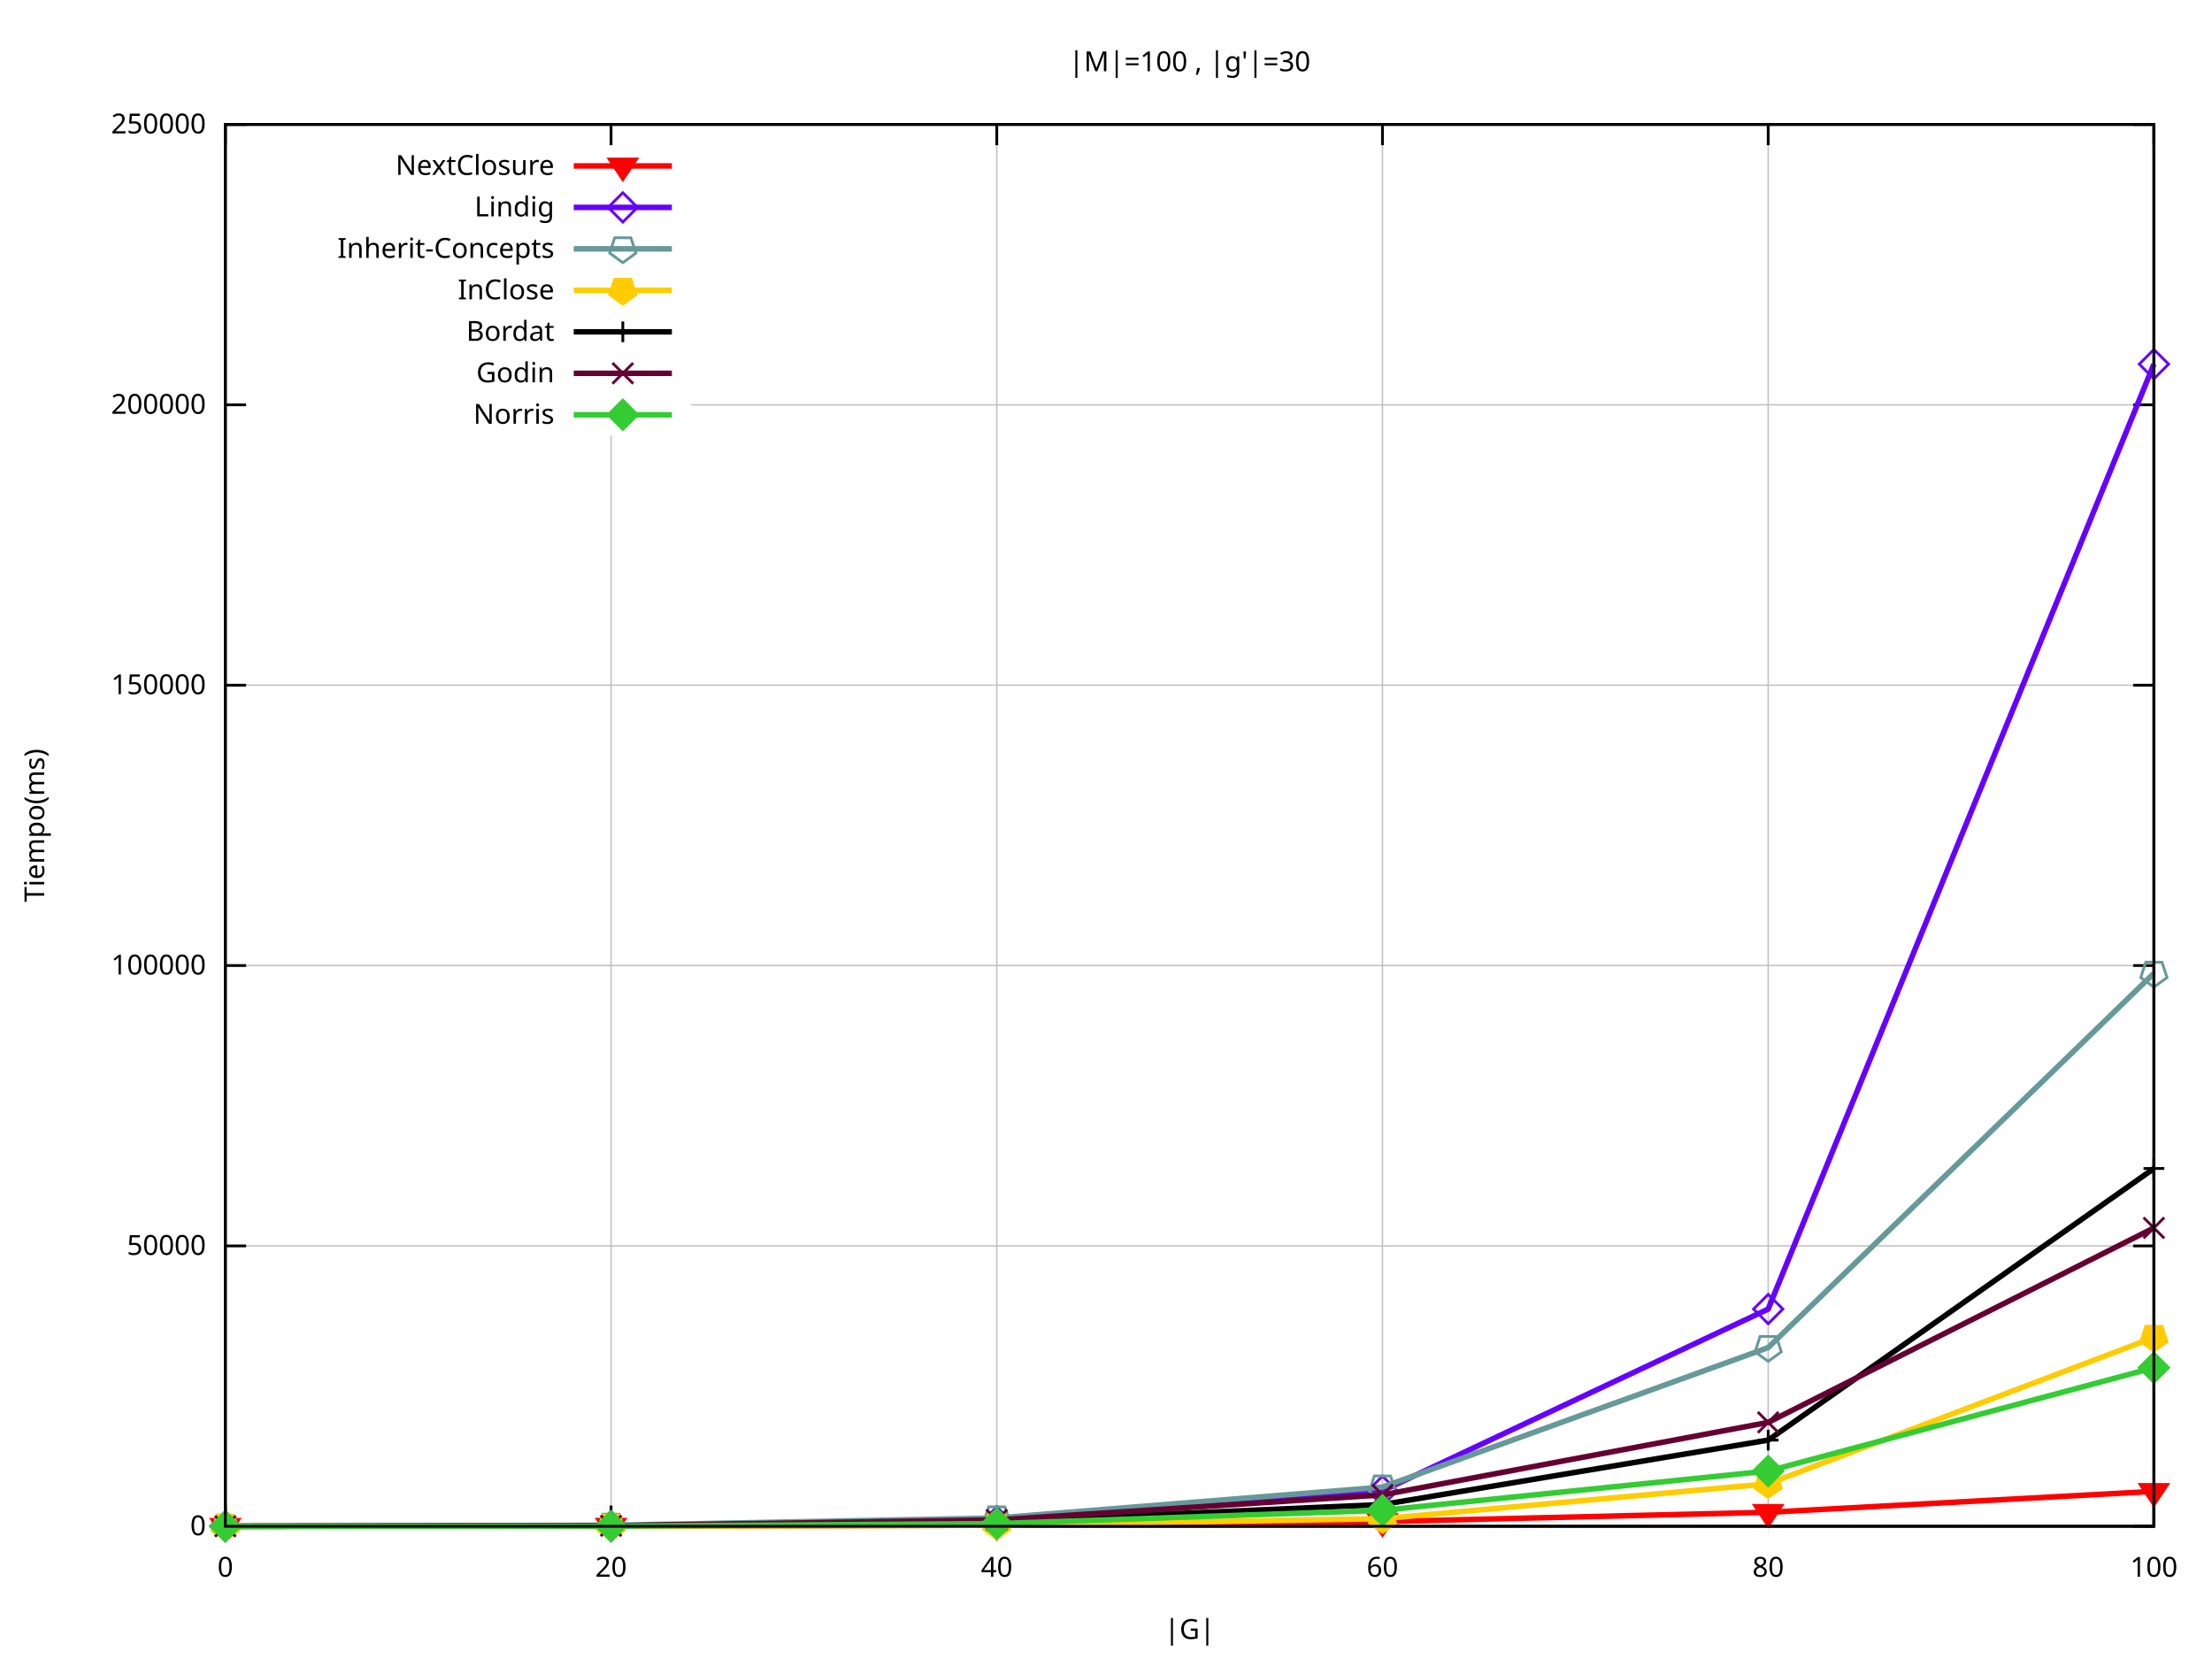
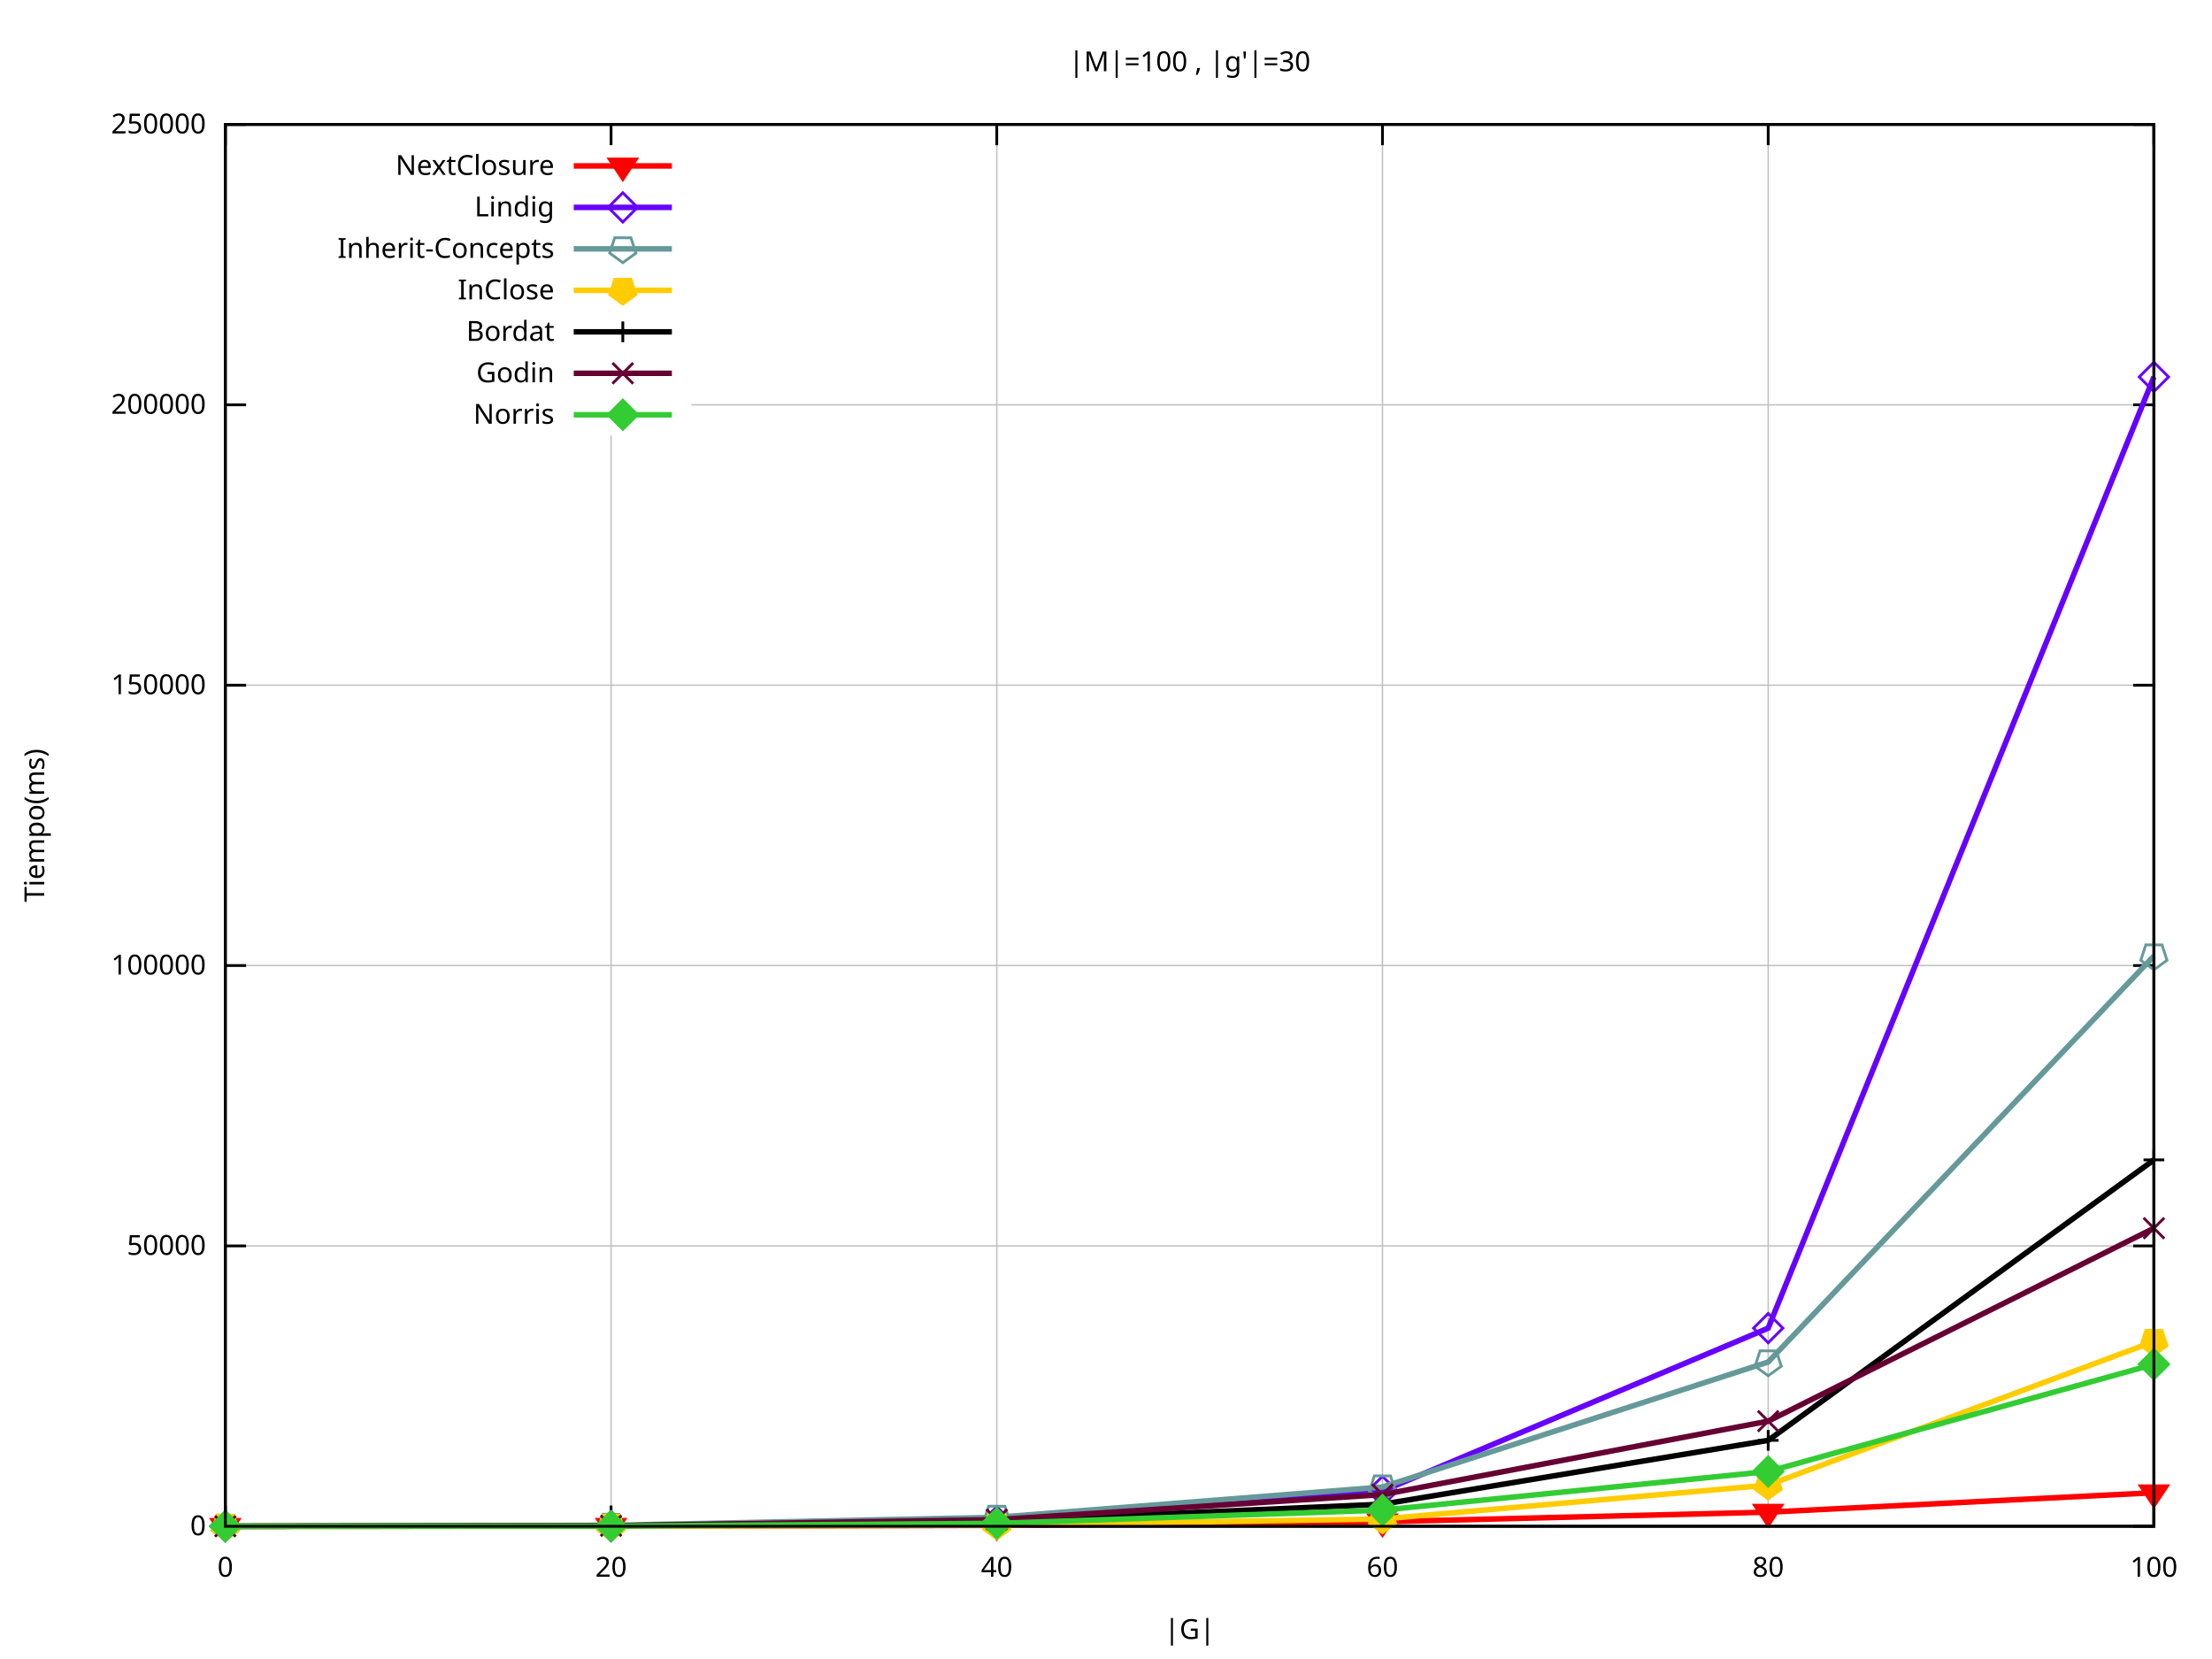
<svg xmlns="http://www.w3.org/2000/svg" xmlns:xlink="http://www.w3.org/1999/xlink" width="800" height="600" viewBox="0 0 800 600">
  <g id="gnuplot_canvas">
    <rect x="0" y="0" width="800" height="600" fill="#ffffff" />
    <defs>
      <circle id="gpDot" r="0.5" stroke-width="0.5" stroke="currentColor" />
      <path id="gpPt0" stroke-width="0.267" stroke="currentColor" d="M-1,0 h2 M0,-1 v2" />
      <path id="gpPt1" stroke-width="0.267" stroke="currentColor" d="M-1,-1 L1,1 M1,-1 L-1,1" />
      <path id="gpPt2" stroke-width="0.267" stroke="currentColor" d="M-1,0 L1,0 M0,-1 L0,1 M-1,-1 L1,1 M-1,1 L1,-1" />
      <rect id="gpPt3" stroke-width="0.267" stroke="currentColor" x="-1" y="-1" width="2" height="2" />
      <rect id="gpPt4" stroke-width="0.267" stroke="currentColor" fill="currentColor" x="-1" y="-1" width="2" height="2" />
      <circle id="gpPt5" stroke-width="0.267" stroke="currentColor" cx="0" cy="0" r="1" />
      <use xlink:href="#gpPt5" id="gpPt6" fill="currentColor" stroke="none" />
      <path id="gpPt7" stroke-width="0.267" stroke="currentColor" d="M0,-1.33 L-1.33,0.67 L1.33,0.67 z" />
      <use xlink:href="#gpPt7" id="gpPt8" fill="currentColor" stroke="none" />
      <use xlink:href="#gpPt7" id="gpPt9" stroke="currentColor" transform="rotate(180)" />
      <use xlink:href="#gpPt9" id="gpPt10" fill="currentColor" stroke="none" />
      <use xlink:href="#gpPt3" id="gpPt11" stroke="currentColor" transform="rotate(45)" />
      <use xlink:href="#gpPt11" id="gpPt12" fill="currentColor" stroke="none" />
      <path id="gpPt13" stroke-width="0.267" stroke="currentColor" d="M0,1.330 L1.265,0.411 L0.782,-1.067 L-0.782,-1.076 L-1.265,0.411 z" />
      <use xlink:href="#gpPt13" id="gpPt14" fill="currentColor" stroke="none" />
      <filter id="textbox" filterUnits="objectBoundingBox" x="0" y="0" height="1" width="1">
        <feFlood flood-color="#FFFFFF" flood-opacity="1" result="bgnd" />
        <feComposite in="SourceGraphic" in2="bgnd" operator="atop" />
      </filter>
      <filter id="greybox" filterUnits="objectBoundingBox" x="0" y="0" height="1" width="1">
        <feFlood flood-color="lightgrey" flood-opacity="1" result="grey" />
        <feComposite in="SourceGraphic" in2="grey" operator="atop" />
      </filter>
    </defs>
    <g fill="none" color="#FFFFFF" stroke="currentColor" stroke-width="1.00" stroke-linecap="butt" stroke-linejoin="miter">
</g>
    <g fill="none" color="black" stroke="currentColor" stroke-width="1.00" stroke-linecap="butt" stroke-linejoin="miter">
</g>
    <g fill="none" color="black" stroke="black" stroke-width="0.50" stroke-linecap="butt" stroke-linejoin="miter">
</g>
    <g fill="none" color="black" stroke="currentColor" stroke-width="0.50" stroke-linecap="butt" stroke-linejoin="miter">
      <path stroke="rgb(192, 192, 192)" class="gridline" d="M81.50,552.00 L778.99,552.00  " />
    </g>
    <g fill="none" color="black" stroke="rgb(192, 192, 192)" stroke-width="1.00" stroke-linecap="butt" stroke-linejoin="miter">
</g>
    <g fill="none" color="black" stroke="currentColor" stroke-width="1.00" stroke-linecap="butt" stroke-linejoin="miter">
      <path stroke="black" d="M81.50,552.00 L89.00,552.00 M778.99,552.00 L771.49,552.00  " />
      <g transform="translate(74.50,555.25)" stroke="none" fill="black" font-family="Segoe UI" font-size="10.00" text-anchor="end">
        <text>
          <tspan font-family="Segoe UI"> 0</tspan>
        </text>
      </g>
    </g>
    <g fill="none" color="black" stroke="currentColor" stroke-width="1.00" stroke-linecap="butt" stroke-linejoin="miter">
</g>
    <g fill="none" color="black" stroke="black" stroke-width="0.50" stroke-linecap="butt" stroke-linejoin="miter">
</g>
    <g fill="none" color="black" stroke="currentColor" stroke-width="0.50" stroke-linecap="butt" stroke-linejoin="miter">
      <path stroke="rgb(192, 192, 192)" class="gridline" d="M81.50,450.60 L778.99,450.60  " />
    </g>
    <g fill="none" color="black" stroke="rgb(192, 192, 192)" stroke-width="1.00" stroke-linecap="butt" stroke-linejoin="miter">
</g>
    <g fill="none" color="black" stroke="currentColor" stroke-width="1.00" stroke-linecap="butt" stroke-linejoin="miter">
      <path stroke="black" d="M81.50,450.60 L89.00,450.60 M778.99,450.60 L771.49,450.60  " />
      <g transform="translate(74.50,453.85)" stroke="none" fill="black" font-family="Segoe UI" font-size="10.00" text-anchor="end">
        <text>
          <tspan font-family="Segoe UI"> 50000</tspan>
        </text>
      </g>
    </g>
    <g fill="none" color="black" stroke="currentColor" stroke-width="1.00" stroke-linecap="butt" stroke-linejoin="miter">
</g>
    <g fill="none" color="black" stroke="black" stroke-width="0.50" stroke-linecap="butt" stroke-linejoin="miter">
</g>
    <g fill="none" color="black" stroke="currentColor" stroke-width="0.50" stroke-linecap="butt" stroke-linejoin="miter">
      <path stroke="rgb(192, 192, 192)" class="gridline" d="M81.50,349.20 L778.99,349.20  " />
    </g>
    <g fill="none" color="black" stroke="rgb(192, 192, 192)" stroke-width="1.00" stroke-linecap="butt" stroke-linejoin="miter">
</g>
    <g fill="none" color="black" stroke="currentColor" stroke-width="1.00" stroke-linecap="butt" stroke-linejoin="miter">
      <path stroke="black" d="M81.50,349.20 L89.00,349.20 M778.99,349.20 L771.49,349.20  " />
      <g transform="translate(74.50,352.45)" stroke="none" fill="black" font-family="Segoe UI" font-size="10.00" text-anchor="end">
        <text>
          <tspan font-family="Segoe UI"> 100000</tspan>
        </text>
      </g>
    </g>
    <g fill="none" color="black" stroke="currentColor" stroke-width="1.00" stroke-linecap="butt" stroke-linejoin="miter">
</g>
    <g fill="none" color="black" stroke="black" stroke-width="0.50" stroke-linecap="butt" stroke-linejoin="miter">
</g>
    <g fill="none" color="black" stroke="currentColor" stroke-width="0.50" stroke-linecap="butt" stroke-linejoin="miter">
      <path stroke="rgb(192, 192, 192)" class="gridline" d="M81.50,247.81 L778.99,247.81  " />
    </g>
    <g fill="none" color="black" stroke="rgb(192, 192, 192)" stroke-width="1.00" stroke-linecap="butt" stroke-linejoin="miter">
</g>
    <g fill="none" color="black" stroke="currentColor" stroke-width="1.00" stroke-linecap="butt" stroke-linejoin="miter">
      <path stroke="black" d="M81.50,247.81 L89.00,247.81 M778.99,247.81 L771.49,247.81  " />
      <g transform="translate(74.50,251.06)" stroke="none" fill="black" font-family="Segoe UI" font-size="10.00" text-anchor="end">
        <text>
          <tspan font-family="Segoe UI"> 150000</tspan>
        </text>
      </g>
    </g>
    <g fill="none" color="black" stroke="currentColor" stroke-width="1.00" stroke-linecap="butt" stroke-linejoin="miter">
</g>
    <g fill="none" color="black" stroke="black" stroke-width="0.50" stroke-linecap="butt" stroke-linejoin="miter">
</g>
    <g fill="none" color="black" stroke="currentColor" stroke-width="0.50" stroke-linecap="butt" stroke-linejoin="miter">
      <path stroke="rgb(192, 192, 192)" class="gridline" d="M81.50,146.41 L88.50,146.41 M250.00,146.41 L778.99,146.41  " />
    </g>
    <g fill="none" color="black" stroke="rgb(192, 192, 192)" stroke-width="1.00" stroke-linecap="butt" stroke-linejoin="miter">
</g>
    <g fill="none" color="black" stroke="currentColor" stroke-width="1.00" stroke-linecap="butt" stroke-linejoin="miter">
      <path stroke="black" d="M81.50,146.41 L89.00,146.41 M778.99,146.41 L771.49,146.41  " />
      <g transform="translate(74.50,149.66)" stroke="none" fill="black" font-family="Segoe UI" font-size="10.00" text-anchor="end">
        <text>
          <tspan font-family="Segoe UI"> 200000</tspan>
        </text>
      </g>
    </g>
    <g fill="none" color="black" stroke="currentColor" stroke-width="1.00" stroke-linecap="butt" stroke-linejoin="miter">
</g>
    <g fill="none" color="black" stroke="black" stroke-width="0.50" stroke-linecap="butt" stroke-linejoin="miter">
</g>
    <g fill="none" color="black" stroke="currentColor" stroke-width="0.50" stroke-linecap="butt" stroke-linejoin="miter">
      <path stroke="rgb(192, 192, 192)" class="gridline" d="M81.50,45.01 L778.99,45.01  " />
    </g>
    <g fill="none" color="black" stroke="rgb(192, 192, 192)" stroke-width="1.00" stroke-linecap="butt" stroke-linejoin="miter">
</g>
    <g fill="none" color="black" stroke="currentColor" stroke-width="1.00" stroke-linecap="butt" stroke-linejoin="miter">
      <path stroke="black" d="M81.50,45.01 L89.00,45.01 M778.99,45.01 L771.49,45.01  " />
      <g transform="translate(74.50,48.26)" stroke="none" fill="black" font-family="Segoe UI" font-size="10.00" text-anchor="end">
        <text>
          <tspan font-family="Segoe UI"> 250000</tspan>
        </text>
      </g>
    </g>
    <g fill="none" color="black" stroke="currentColor" stroke-width="1.00" stroke-linecap="butt" stroke-linejoin="miter">
</g>
    <g fill="none" color="black" stroke="black" stroke-width="0.50" stroke-linecap="butt" stroke-linejoin="miter">
</g>
    <g fill="none" color="black" stroke="currentColor" stroke-width="0.50" stroke-linecap="butt" stroke-linejoin="miter">
      <path stroke="rgb(192, 192, 192)" class="gridline" d="M81.50,552.00 L81.50,45.01  " />
    </g>
    <g fill="none" color="black" stroke="rgb(192, 192, 192)" stroke-width="1.00" stroke-linecap="butt" stroke-linejoin="miter">
</g>
    <g fill="none" color="black" stroke="currentColor" stroke-width="1.00" stroke-linecap="butt" stroke-linejoin="miter">
      <path stroke="black" d="M81.50,552.00 L81.50,544.50 M81.50,45.01 L81.50,52.51  " />
      <g transform="translate(81.50,570.25)" stroke="none" fill="black" font-family="Segoe UI" font-size="10.00" text-anchor="middle">
        <text>
          <tspan font-family="Segoe UI"> 0</tspan>
        </text>
      </g>
    </g>
    <g fill="none" color="black" stroke="currentColor" stroke-width="1.00" stroke-linecap="butt" stroke-linejoin="miter">
</g>
    <g fill="none" color="black" stroke="black" stroke-width="0.50" stroke-linecap="butt" stroke-linejoin="miter">
</g>
    <g fill="none" color="black" stroke="currentColor" stroke-width="0.50" stroke-linecap="butt" stroke-linejoin="miter">
      <path stroke="rgb(192, 192, 192)" class="gridline" d="M221.00,552.00 L221.00,157.51 M221.00,52.51 L221.00,45.01  " />
    </g>
    <g fill="none" color="black" stroke="rgb(192, 192, 192)" stroke-width="1.00" stroke-linecap="butt" stroke-linejoin="miter">
</g>
    <g fill="none" color="black" stroke="currentColor" stroke-width="1.00" stroke-linecap="butt" stroke-linejoin="miter">
      <path stroke="black" d="M221.00,552.00 L221.00,544.50 M221.00,45.01 L221.00,52.51  " />
      <g transform="translate(221.00,570.25)" stroke="none" fill="black" font-family="Segoe UI" font-size="10.00" text-anchor="middle">
        <text>
          <tspan font-family="Segoe UI"> 20</tspan>
        </text>
      </g>
    </g>
    <g fill="none" color="black" stroke="currentColor" stroke-width="1.00" stroke-linecap="butt" stroke-linejoin="miter">
</g>
    <g fill="none" color="black" stroke="black" stroke-width="0.50" stroke-linecap="butt" stroke-linejoin="miter">
</g>
    <g fill="none" color="black" stroke="currentColor" stroke-width="0.50" stroke-linecap="butt" stroke-linejoin="miter">
      <path stroke="rgb(192, 192, 192)" class="gridline" d="M360.50,552.00 L360.50,45.01  " />
    </g>
    <g fill="none" color="black" stroke="rgb(192, 192, 192)" stroke-width="1.00" stroke-linecap="butt" stroke-linejoin="miter">
</g>
    <g fill="none" color="black" stroke="currentColor" stroke-width="1.00" stroke-linecap="butt" stroke-linejoin="miter">
      <path stroke="black" d="M360.50,552.00 L360.50,544.50 M360.50,45.01 L360.50,52.51  " />
      <g transform="translate(360.50,570.25)" stroke="none" fill="black" font-family="Segoe UI" font-size="10.00" text-anchor="middle">
        <text>
          <tspan font-family="Segoe UI"> 40</tspan>
        </text>
      </g>
    </g>
    <g fill="none" color="black" stroke="currentColor" stroke-width="1.00" stroke-linecap="butt" stroke-linejoin="miter">
</g>
    <g fill="none" color="black" stroke="black" stroke-width="0.50" stroke-linecap="butt" stroke-linejoin="miter">
</g>
    <g fill="none" color="black" stroke="currentColor" stroke-width="0.50" stroke-linecap="butt" stroke-linejoin="miter">
      <path stroke="rgb(192, 192, 192)" class="gridline" d="M499.99,552.00 L499.99,45.01  " />
    </g>
    <g fill="none" color="black" stroke="rgb(192, 192, 192)" stroke-width="1.00" stroke-linecap="butt" stroke-linejoin="miter">
</g>
    <g fill="none" color="black" stroke="currentColor" stroke-width="1.00" stroke-linecap="butt" stroke-linejoin="miter">
      <path stroke="black" d="M499.99,552.00 L499.99,544.50 M499.99,45.01 L499.99,52.51  " />
      <g transform="translate(499.99,570.25)" stroke="none" fill="black" font-family="Segoe UI" font-size="10.00" text-anchor="middle">
        <text>
          <tspan font-family="Segoe UI"> 60</tspan>
        </text>
      </g>
    </g>
    <g fill="none" color="black" stroke="currentColor" stroke-width="1.00" stroke-linecap="butt" stroke-linejoin="miter">
</g>
    <g fill="none" color="black" stroke="black" stroke-width="0.50" stroke-linecap="butt" stroke-linejoin="miter">
</g>
    <g fill="none" color="black" stroke="currentColor" stroke-width="0.50" stroke-linecap="butt" stroke-linejoin="miter">
      <path stroke="rgb(192, 192, 192)" class="gridline" d="M639.49,552.00 L639.49,45.01  " />
    </g>
    <g fill="none" color="black" stroke="rgb(192, 192, 192)" stroke-width="1.00" stroke-linecap="butt" stroke-linejoin="miter">
</g>
    <g fill="none" color="black" stroke="currentColor" stroke-width="1.00" stroke-linecap="butt" stroke-linejoin="miter">
      <path stroke="black" d="M639.49,552.00 L639.49,544.50 M639.49,45.01 L639.49,52.51  " />
      <g transform="translate(639.49,570.25)" stroke="none" fill="black" font-family="Segoe UI" font-size="10.00" text-anchor="middle">
        <text>
          <tspan font-family="Segoe UI"> 80</tspan>
        </text>
      </g>
    </g>
    <g fill="none" color="black" stroke="currentColor" stroke-width="1.00" stroke-linecap="butt" stroke-linejoin="miter">
</g>
    <g fill="none" color="black" stroke="black" stroke-width="0.50" stroke-linecap="butt" stroke-linejoin="miter">
</g>
    <g fill="none" color="black" stroke="currentColor" stroke-width="0.50" stroke-linecap="butt" stroke-linejoin="miter">
      <path stroke="rgb(192, 192, 192)" class="gridline" d="M778.99,552.00 L778.99,45.01  " />
    </g>
    <g fill="none" color="black" stroke="rgb(192, 192, 192)" stroke-width="1.00" stroke-linecap="butt" stroke-linejoin="miter">
</g>
    <g fill="none" color="black" stroke="currentColor" stroke-width="1.00" stroke-linecap="butt" stroke-linejoin="miter">
      <path stroke="black" d="M778.99,552.00 L778.99,544.50 M778.99,45.01 L778.99,52.51  " />
      <g transform="translate(778.99,570.25)" stroke="none" fill="black" font-family="Segoe UI" font-size="10.00" text-anchor="middle">
        <text>
          <tspan font-family="Segoe UI"> 100</tspan>
        </text>
      </g>
    </g>
    <g fill="none" color="black" stroke="currentColor" stroke-width="1.00" stroke-linecap="butt" stroke-linejoin="miter">
</g>
    <g fill="none" color="black" stroke="currentColor" stroke-width="1.00" stroke-linecap="butt" stroke-linejoin="miter">
      <path stroke="black" d="M81.50,45.01 L81.50,552.00 L778.99,552.00 L778.99,45.01 L81.50,45.01 Z  " />
    </g>
    <g fill="none" color="black" stroke="currentColor" stroke-width="1.00" stroke-linecap="butt" stroke-linejoin="miter">
      <g transform="translate(16.00,298.51) rotate(270)" stroke="none" fill="black" font-family="Segoe UI" font-size="10.00" text-anchor="middle">
        <text>
          <tspan font-family="Segoe UI">Tiempo(ms)</tspan>
        </text>
      </g>
    </g>
    <g fill="none" color="black" stroke="currentColor" stroke-width="1.00" stroke-linecap="butt" stroke-linejoin="miter">
      <g transform="translate(430.24,592.75)" stroke="none" fill="black" font-family="Segoe UI" font-size="10.00" text-anchor="middle">
        <text>
          <tspan font-family="Segoe UI">|G|</tspan>
        </text>
      </g>
    </g>
    <g fill="none" color="black" stroke="currentColor" stroke-width="1.00" stroke-linecap="butt" stroke-linejoin="miter">
</g>
    <g id="gnuplot_plot_1">
      <g fill="none" color="#FFFFFF" stroke="currentColor" stroke-width="2.00" stroke-linecap="butt" stroke-linejoin="miter">
</g>
      <g fill="none" color="black" stroke="currentColor" stroke-width="2.00" stroke-linecap="butt" stroke-linejoin="miter">
        <g transform="translate(200.50,63.26)" stroke="none" fill="black" font-family="Segoe UI" font-size="10.00" text-anchor="end">
          <text>
            <tspan font-family="Segoe UI">NextClosure</tspan>
          </text>
        </g>
      </g>
      <g fill="none" color="black" stroke="currentColor" stroke-width="2.00" stroke-linecap="butt" stroke-linejoin="miter">
-         <path stroke="rgb(255,   0,   0)" d="M207.50,60.01 L243.00,60.01 M81.50,552.00 L221.00,551.96 L360.50,551.59 L499.99,550.30 L639.49,546.94 L778.99,539.38    " />
+         <path stroke="rgb(255,   0,   0)" d="M207.50,60.01 L243.00,60.01 M81.50,552.00 L221.00,551.98 L360.50,551.65 L499.99,550.36 L639.49,546.89 L778.99,539.86    " />
        <use xlink:href="#gpPt10" transform="translate(81.50,552.00) scale(3.75)" color="rgb(255,   0,   0)" />
-         <use xlink:href="#gpPt10" transform="translate(221.00,551.96) scale(3.75)" color="rgb(255,   0,   0)" />
-         <use xlink:href="#gpPt10" transform="translate(360.50,551.59) scale(3.75)" color="rgb(255,   0,   0)" />
-         <use xlink:href="#gpPt10" transform="translate(499.99,550.30) scale(3.75)" color="rgb(255,   0,   0)" />
-         <use xlink:href="#gpPt10" transform="translate(639.49,546.94) scale(3.75)" color="rgb(255,   0,   0)" />
-         <use xlink:href="#gpPt10" transform="translate(778.99,539.38) scale(3.75)" color="rgb(255,   0,   0)" />
+         <use xlink:href="#gpPt10" transform="translate(221.00,551.98) scale(3.75)" color="rgb(255,   0,   0)" />
+         <use xlink:href="#gpPt10" transform="translate(360.50,551.65) scale(3.75)" color="rgb(255,   0,   0)" />
+         <use xlink:href="#gpPt10" transform="translate(499.99,550.36) scale(3.75)" color="rgb(255,   0,   0)" />
+         <use xlink:href="#gpPt10" transform="translate(639.49,546.89) scale(3.75)" color="rgb(255,   0,   0)" />
+         <use xlink:href="#gpPt10" transform="translate(778.99,539.86) scale(3.75)" color="rgb(255,   0,   0)" />
        <use xlink:href="#gpPt10" transform="translate(225.25,60.01) scale(3.75)" color="rgb(255,   0,   0)" />
      </g>
    </g>
    <g id="gnuplot_plot_2">
      <g fill="none" color="black" stroke="currentColor" stroke-width="2.00" stroke-linecap="butt" stroke-linejoin="miter">
        <g transform="translate(200.50,78.26)" stroke="none" fill="black" font-family="Segoe UI" font-size="10.00" text-anchor="end">
          <text>
            <tspan font-family="Segoe UI">Lindig</tspan>
          </text>
        </g>
      </g>
      <g fill="none" color="black" stroke="currentColor" stroke-width="2.00" stroke-linecap="butt" stroke-linejoin="miter">
-         <path stroke="rgb(102,   0, 255)" d="M207.50,75.01 L243.00,75.01 M81.50,552.00 L221.00,551.92 L360.50,550.33 L499.99,539.16 L639.49,473.44 L778.99,131.69    " />
+         <path stroke="rgb(102,   0, 255)" d="M207.50,75.01 L243.00,75.01 M81.50,552.00 L221.00,551.94 L360.50,550.22 L499.99,539.24 L639.49,480.34 L778.99,136.32    " />
        <use xlink:href="#gpPt11" transform="translate(81.50,552.00) scale(3.75)" color="rgb(102,   0, 255)" />
-         <use xlink:href="#gpPt11" transform="translate(221.00,551.92) scale(3.75)" color="rgb(102,   0, 255)" />
-         <use xlink:href="#gpPt11" transform="translate(360.50,550.33) scale(3.75)" color="rgb(102,   0, 255)" />
-         <use xlink:href="#gpPt11" transform="translate(499.99,539.16) scale(3.75)" color="rgb(102,   0, 255)" />
-         <use xlink:href="#gpPt11" transform="translate(639.49,473.44) scale(3.75)" color="rgb(102,   0, 255)" />
-         <use xlink:href="#gpPt11" transform="translate(778.99,131.69) scale(3.75)" color="rgb(102,   0, 255)" />
+         <use xlink:href="#gpPt11" transform="translate(221.00,551.94) scale(3.75)" color="rgb(102,   0, 255)" />
+         <use xlink:href="#gpPt11" transform="translate(360.50,550.22) scale(3.75)" color="rgb(102,   0, 255)" />
+         <use xlink:href="#gpPt11" transform="translate(499.99,539.24) scale(3.75)" color="rgb(102,   0, 255)" />
+         <use xlink:href="#gpPt11" transform="translate(639.49,480.34) scale(3.75)" color="rgb(102,   0, 255)" />
+         <use xlink:href="#gpPt11" transform="translate(778.99,136.32) scale(3.75)" color="rgb(102,   0, 255)" />
        <use xlink:href="#gpPt11" transform="translate(225.25,75.01) scale(3.75)" color="rgb(102,   0, 255)" />
      </g>
    </g>
    <g id="gnuplot_plot_3">
      <g fill="none" color="black" stroke="currentColor" stroke-width="2.00" stroke-linecap="butt" stroke-linejoin="miter">
        <g transform="translate(200.50,93.26)" stroke="none" fill="black" font-family="Segoe UI" font-size="10.00" text-anchor="end">
          <text>
            <tspan font-family="Segoe UI">Inherit-Concepts</tspan>
          </text>
        </g>
      </g>
      <g fill="none" color="black" stroke="currentColor" stroke-width="2.00" stroke-linecap="butt" stroke-linejoin="miter">
-         <path stroke="rgb(102, 153, 153)" d="M207.50,90.01 L243.00,90.01 M81.50,552.00 L221.00,551.65 L360.50,549.00 L499.99,537.83 L639.49,487.37 L778.99,352.01    " />
+         <path stroke="rgb(102, 153, 153)" d="M207.50,90.01 L243.00,90.01 M81.50,552.00 L221.00,551.67 L360.50,548.76 L499.99,537.80 L639.49,492.58 L778.99,345.75    " />
        <use xlink:href="#gpPt13" transform="translate(81.50,552.00) scale(3.75)" color="rgb(102, 153, 153)" />
-         <use xlink:href="#gpPt13" transform="translate(221.00,551.65) scale(3.75)" color="rgb(102, 153, 153)" />
-         <use xlink:href="#gpPt13" transform="translate(360.50,549.00) scale(3.75)" color="rgb(102, 153, 153)" />
-         <use xlink:href="#gpPt13" transform="translate(499.99,537.83) scale(3.75)" color="rgb(102, 153, 153)" />
-         <use xlink:href="#gpPt13" transform="translate(639.49,487.37) scale(3.75)" color="rgb(102, 153, 153)" />
-         <use xlink:href="#gpPt13" transform="translate(778.99,352.01) scale(3.75)" color="rgb(102, 153, 153)" />
+         <use xlink:href="#gpPt13" transform="translate(221.00,551.67) scale(3.75)" color="rgb(102, 153, 153)" />
+         <use xlink:href="#gpPt13" transform="translate(360.50,548.76) scale(3.75)" color="rgb(102, 153, 153)" />
+         <use xlink:href="#gpPt13" transform="translate(499.99,537.80) scale(3.75)" color="rgb(102, 153, 153)" />
+         <use xlink:href="#gpPt13" transform="translate(639.49,492.58) scale(3.75)" color="rgb(102, 153, 153)" />
+         <use xlink:href="#gpPt13" transform="translate(778.99,345.75) scale(3.75)" color="rgb(102, 153, 153)" />
        <use xlink:href="#gpPt13" transform="translate(225.25,90.01) scale(3.75)" color="rgb(102, 153, 153)" />
      </g>
    </g>
    <g id="gnuplot_plot_4">
      <g fill="none" color="black" stroke="currentColor" stroke-width="2.00" stroke-linecap="butt" stroke-linejoin="miter">
        <g transform="translate(200.50,108.26)" stroke="none" fill="black" font-family="Segoe UI" font-size="10.00" text-anchor="end">
          <text>
            <tspan font-family="Segoe UI">InClose</tspan>
          </text>
        </g>
      </g>
      <g fill="none" color="black" stroke="currentColor" stroke-width="2.00" stroke-linecap="butt" stroke-linejoin="miter">
-         <path stroke="rgb(255, 204,   0)" d="M207.50,105.01 L243.00,105.01 M81.50,552.00 L221.00,551.97 L360.50,551.61 L499.99,549.25 L639.49,536.63 L778.99,483.68    " />
+         <path stroke="rgb(255, 204,   0)" d="M207.50,105.01 L243.00,105.01 M81.50,552.00 L221.00,551.97 L360.50,551.57 L499.99,549.36 L639.49,537.10 L778.99,485.17    " />
        <use xlink:href="#gpPt14" transform="translate(81.50,552.00) scale(3.75)" color="rgb(255, 204,   0)" />
        <use xlink:href="#gpPt14" transform="translate(221.00,551.97) scale(3.75)" color="rgb(255, 204,   0)" />
-         <use xlink:href="#gpPt14" transform="translate(360.50,551.61) scale(3.75)" color="rgb(255, 204,   0)" />
-         <use xlink:href="#gpPt14" transform="translate(499.99,549.25) scale(3.75)" color="rgb(255, 204,   0)" />
-         <use xlink:href="#gpPt14" transform="translate(639.49,536.63) scale(3.75)" color="rgb(255, 204,   0)" />
-         <use xlink:href="#gpPt14" transform="translate(778.99,483.68) scale(3.75)" color="rgb(255, 204,   0)" />
+         <use xlink:href="#gpPt14" transform="translate(360.50,551.57) scale(3.75)" color="rgb(255, 204,   0)" />
+         <use xlink:href="#gpPt14" transform="translate(499.99,549.36) scale(3.75)" color="rgb(255, 204,   0)" />
+         <use xlink:href="#gpPt14" transform="translate(639.49,537.10) scale(3.75)" color="rgb(255, 204,   0)" />
+         <use xlink:href="#gpPt14" transform="translate(778.99,485.17) scale(3.75)" color="rgb(255, 204,   0)" />
        <use xlink:href="#gpPt14" transform="translate(225.25,105.01) scale(3.75)" color="rgb(255, 204,   0)" />
      </g>
    </g>
    <g id="gnuplot_plot_5">
      <g fill="none" color="black" stroke="currentColor" stroke-width="2.00" stroke-linecap="butt" stroke-linejoin="miter">
        <g transform="translate(200.50,123.26)" stroke="none" fill="black" font-family="Segoe UI" font-size="10.00" text-anchor="end">
          <text>
            <tspan font-family="Segoe UI">Bordat</tspan>
          </text>
        </g>
      </g>
      <g fill="none" color="black" stroke="currentColor" stroke-width="2.00" stroke-linecap="butt" stroke-linejoin="miter">
-         <path stroke="rgb(  0,   0,   0)" d="M207.50,120.01 L243.00,120.01 M81.50,552.00 L221.00,551.81 L360.50,550.28 L499.99,544.13 L639.49,520.84 L778.99,422.60    " />
+         <path stroke="rgb(  0,   0,   0)" d="M207.50,120.01 L243.00,120.01 M81.50,552.00 L221.00,551.81 L360.50,550.13 L499.99,544.01 L639.49,520.92 L778.99,419.49    " />
        <use xlink:href="#gpPt0" transform="translate(81.50,552.00) scale(3.75)" color="rgb(  0,   0,   0)" />
        <use xlink:href="#gpPt0" transform="translate(221.00,551.81) scale(3.75)" color="rgb(  0,   0,   0)" />
-         <use xlink:href="#gpPt0" transform="translate(360.50,550.28) scale(3.75)" color="rgb(  0,   0,   0)" />
-         <use xlink:href="#gpPt0" transform="translate(499.99,544.13) scale(3.75)" color="rgb(  0,   0,   0)" />
-         <use xlink:href="#gpPt0" transform="translate(639.49,520.84) scale(3.75)" color="rgb(  0,   0,   0)" />
-         <use xlink:href="#gpPt0" transform="translate(778.99,422.60) scale(3.75)" color="rgb(  0,   0,   0)" />
+         <use xlink:href="#gpPt0" transform="translate(360.50,550.13) scale(3.75)" color="rgb(  0,   0,   0)" />
+         <use xlink:href="#gpPt0" transform="translate(499.99,544.01) scale(3.75)" color="rgb(  0,   0,   0)" />
+         <use xlink:href="#gpPt0" transform="translate(639.49,520.92) scale(3.75)" color="rgb(  0,   0,   0)" />
+         <use xlink:href="#gpPt0" transform="translate(778.99,419.49) scale(3.75)" color="rgb(  0,   0,   0)" />
        <use xlink:href="#gpPt0" transform="translate(225.25,120.01) scale(3.75)" color="rgb(  0,   0,   0)" />
      </g>
    </g>
    <g id="gnuplot_plot_6">
      <g fill="none" color="black" stroke="currentColor" stroke-width="2.00" stroke-linecap="butt" stroke-linejoin="miter">
        <g transform="translate(200.50,138.26)" stroke="none" fill="black" font-family="Segoe UI" font-size="10.00" text-anchor="end">
          <text>
            <tspan font-family="Segoe UI">Godin</tspan>
          </text>
        </g>
      </g>
      <g fill="none" color="black" stroke="currentColor" stroke-width="2.00" stroke-linecap="butt" stroke-linejoin="miter">
-         <path stroke="rgb(102,   0,  51)" d="M207.50,135.01 L243.00,135.01 M81.50,552.00 L221.00,551.82 L360.50,549.71 L499.99,540.65 L639.49,514.43 L778.99,444.09    " />
+         <path stroke="rgb(102,   0,  51)" d="M207.50,135.01 L243.00,135.01 M81.50,552.00 L221.00,551.83 L360.50,549.60 L499.99,540.54 L639.49,513.98 L778.99,444.20    " />
        <use xlink:href="#gpPt1" transform="translate(81.50,552.00) scale(3.75)" color="rgb(102,   0,  51)" />
-         <use xlink:href="#gpPt1" transform="translate(221.00,551.82) scale(3.75)" color="rgb(102,   0,  51)" />
-         <use xlink:href="#gpPt1" transform="translate(360.50,549.71) scale(3.75)" color="rgb(102,   0,  51)" />
-         <use xlink:href="#gpPt1" transform="translate(499.99,540.65) scale(3.75)" color="rgb(102,   0,  51)" />
-         <use xlink:href="#gpPt1" transform="translate(639.49,514.43) scale(3.75)" color="rgb(102,   0,  51)" />
-         <use xlink:href="#gpPt1" transform="translate(778.99,444.09) scale(3.75)" color="rgb(102,   0,  51)" />
+         <use xlink:href="#gpPt1" transform="translate(221.00,551.83) scale(3.75)" color="rgb(102,   0,  51)" />
+         <use xlink:href="#gpPt1" transform="translate(360.50,549.60) scale(3.75)" color="rgb(102,   0,  51)" />
+         <use xlink:href="#gpPt1" transform="translate(499.99,540.54) scale(3.75)" color="rgb(102,   0,  51)" />
+         <use xlink:href="#gpPt1" transform="translate(639.49,513.98) scale(3.75)" color="rgb(102,   0,  51)" />
+         <use xlink:href="#gpPt1" transform="translate(778.99,444.20) scale(3.75)" color="rgb(102,   0,  51)" />
        <use xlink:href="#gpPt1" transform="translate(225.25,135.01) scale(3.75)" color="rgb(102,   0,  51)" />
      </g>
    </g>
    <g id="gnuplot_plot_7">
      <g fill="none" color="black" stroke="currentColor" stroke-width="2.00" stroke-linecap="butt" stroke-linejoin="miter">
        <g transform="translate(200.50,153.26)" stroke="none" fill="black" font-family="Segoe UI" font-size="10.00" text-anchor="end">
          <text>
            <tspan font-family="Segoe UI">Norris</tspan>
          </text>
        </g>
      </g>
      <g fill="none" color="black" stroke="currentColor" stroke-width="2.00" stroke-linecap="butt" stroke-linejoin="miter">
-         <path stroke="rgb( 51, 204,  51)" d="M207.50,150.01 L243.00,150.01 M81.50,552.00 L221.00,551.95 L360.50,551.03 L499.99,546.22 L639.49,532.02 L778.99,494.64    " />
+         <path stroke="rgb( 51, 204,  51)" d="M207.50,150.01 L243.00,150.01 M81.50,552.00 L221.00,551.95 L360.50,550.94 L499.99,546.15 L639.49,532.19 L778.99,493.42    " />
        <use xlink:href="#gpPt12" transform="translate(81.50,552.00) scale(3.75)" color="rgb( 51, 204,  51)" />
        <use xlink:href="#gpPt12" transform="translate(221.00,551.95) scale(3.75)" color="rgb( 51, 204,  51)" />
-         <use xlink:href="#gpPt12" transform="translate(360.50,551.03) scale(3.75)" color="rgb( 51, 204,  51)" />
-         <use xlink:href="#gpPt12" transform="translate(499.99,546.22) scale(3.75)" color="rgb( 51, 204,  51)" />
-         <use xlink:href="#gpPt12" transform="translate(639.49,532.02) scale(3.75)" color="rgb( 51, 204,  51)" />
-         <use xlink:href="#gpPt12" transform="translate(778.99,494.64) scale(3.75)" color="rgb( 51, 204,  51)" />
+         <use xlink:href="#gpPt12" transform="translate(360.50,550.94) scale(3.75)" color="rgb( 51, 204,  51)" />
+         <use xlink:href="#gpPt12" transform="translate(499.99,546.15) scale(3.75)" color="rgb( 51, 204,  51)" />
+         <use xlink:href="#gpPt12" transform="translate(639.49,532.19) scale(3.75)" color="rgb( 51, 204,  51)" />
+         <use xlink:href="#gpPt12" transform="translate(778.99,493.42) scale(3.75)" color="rgb( 51, 204,  51)" />
        <use xlink:href="#gpPt12" transform="translate(225.25,150.01) scale(3.75)" color="rgb( 51, 204,  51)" />
      </g>
    </g>
    <g fill="none" color="black" stroke="currentColor" stroke-width="2.00" stroke-linecap="butt" stroke-linejoin="miter">
</g>
    <g fill="none" color="black" stroke="black" stroke-width="1.00" stroke-linecap="butt" stroke-linejoin="miter">
</g>
    <g fill="none" color="black" stroke="currentColor" stroke-width="1.00" stroke-linecap="butt" stroke-linejoin="miter">
      <path stroke="black" d="M81.50,45.01 L81.50,552.00 L778.99,552.00 L778.99,45.01 L81.50,45.01 Z  " />
    </g>
    <g fill="none" color="black" stroke="currentColor" stroke-width="1.00" stroke-linecap="butt" stroke-linejoin="miter">
      <g transform="translate(430.24,25.76)" stroke="none" fill="black" font-family="Segoe UI" font-size="10.00" text-anchor="middle">
        <text>
          <tspan font-family="Segoe UI">|M|=100 , |g'|=30</tspan>
        </text>
      </g>
    </g>
    <g fill="none" color="black" stroke="currentColor" stroke-width="1.00" stroke-linecap="butt" stroke-linejoin="miter">
</g>
  </g>
</svg>
